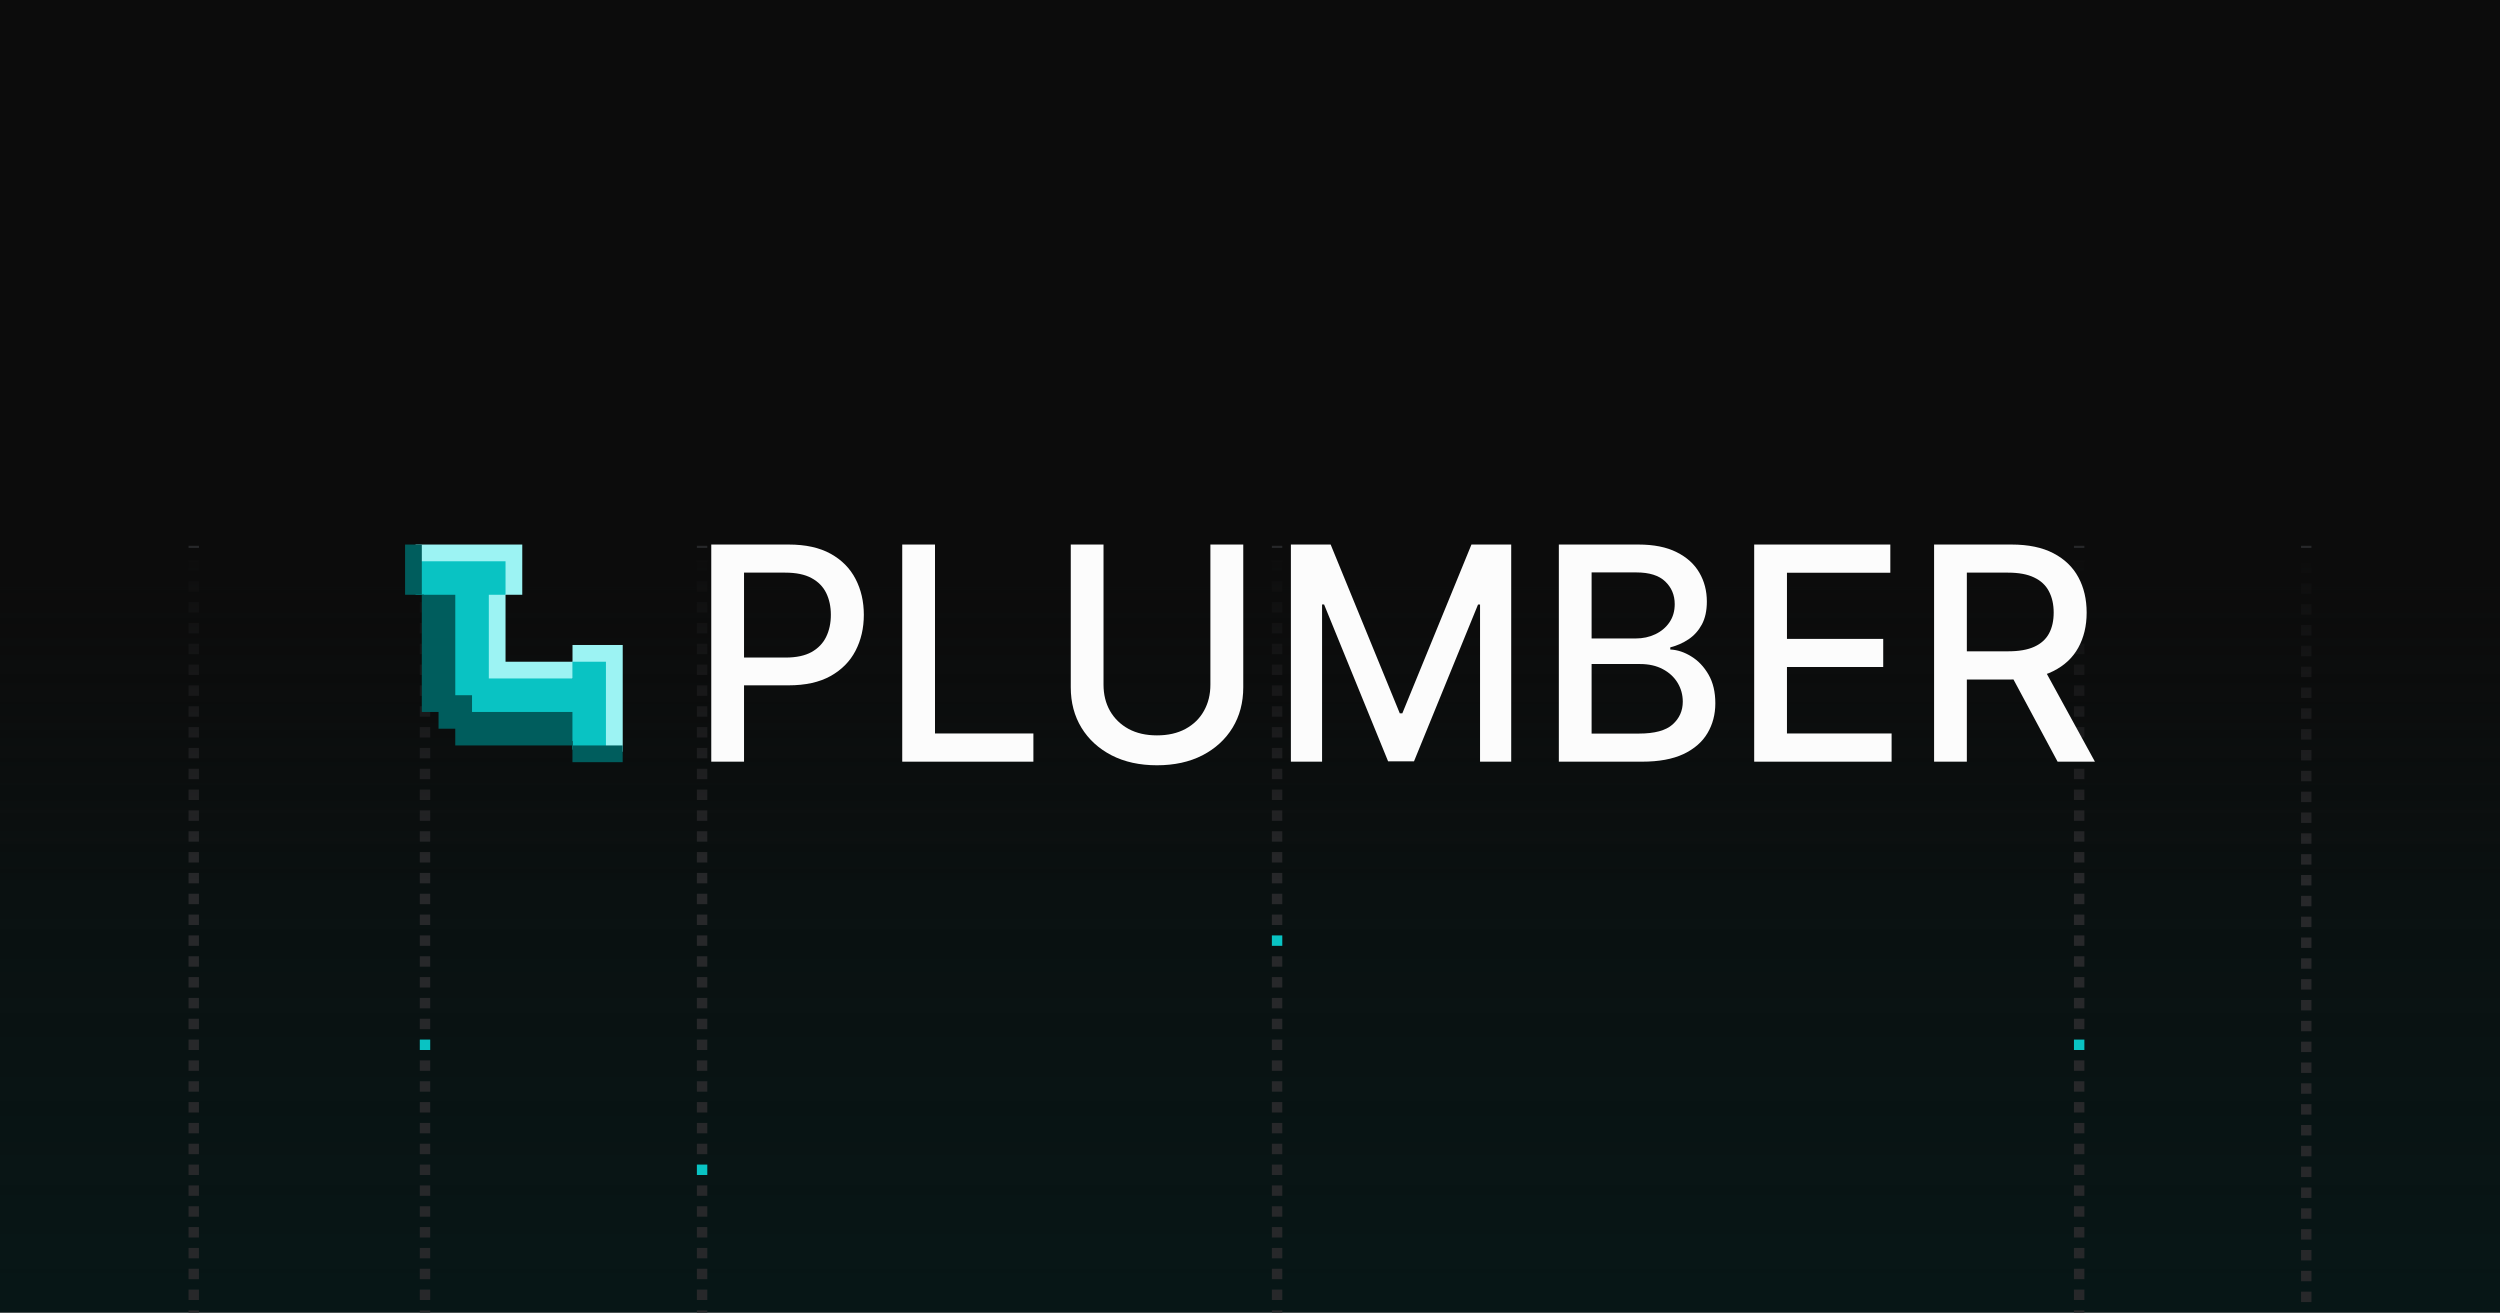
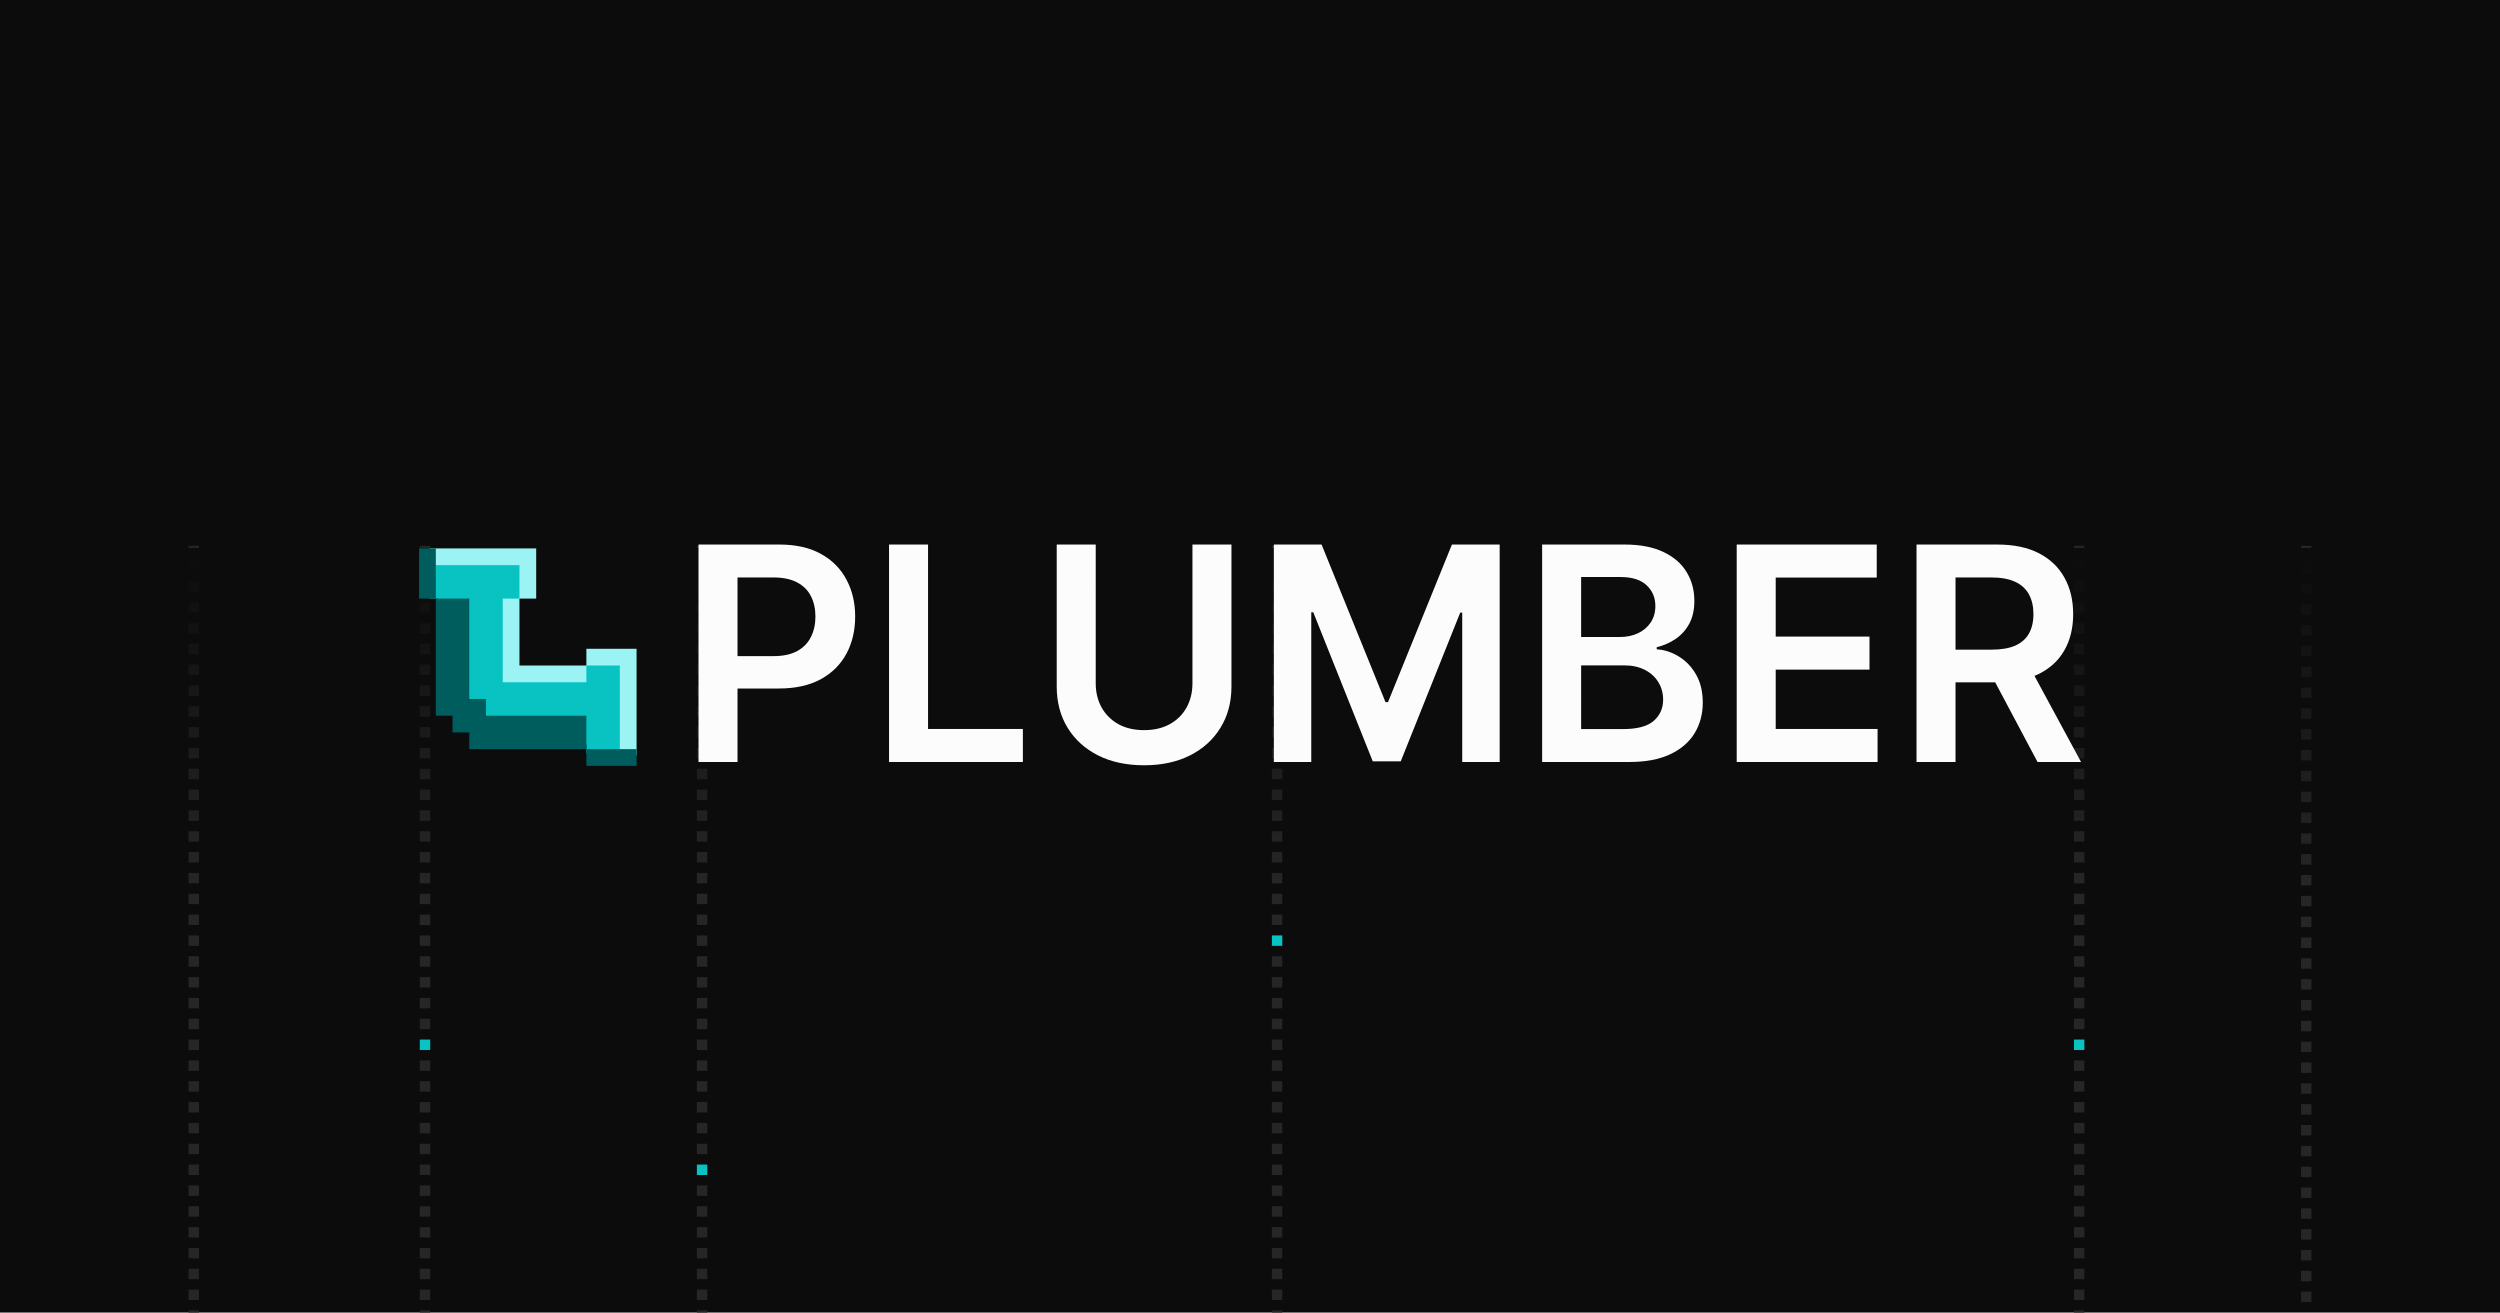
<svg xmlns="http://www.w3.org/2000/svg" width="1200" height="630" viewBox="0 0 1200 630" fill="none">
  <g clip-path="url(#clip0_2059_42450)">
    <rect width="1200" height="630" fill="#0C0C0C" />
-     <rect y="262" width="1206" height="368" fill="url(#paint0_linear_2059_42450)" fill-opacity="0.75" />
    <g clip-path="url(#clip1_2059_42450)">
-       <rect x="334.5" y="259" width="5" height="5" fill="#27282A" />
-       <rect x="334.5" y="269" width="5" height="5" fill="#27282A" />
-       <rect x="334.5" y="279" width="5" height="5" fill="#27282A" />
-       <rect x="334.5" y="289" width="5" height="5" fill="#27282A" />
-       <rect x="334.5" y="299" width="5" height="5" fill="#27282A" />
-       <rect x="334.5" y="309" width="5" height="5" fill="#27282A" />
-       <rect x="334.5" y="319" width="5" height="5" fill="#27282A" />
-       <rect x="334.5" y="329" width="5" height="5" fill="#27282A" />
-       <rect x="334.5" y="339" width="5" height="5" fill="#27282A" />
-       <rect x="334.5" y="349" width="5" height="5" fill="#27282A" />
-       <rect x="334.5" y="359" width="5" height="5" fill="#27282A" />
-       <rect x="334.5" y="369" width="5" height="5" fill="#27282A" />
-       <rect x="334.5" y="379" width="5" height="5" fill="#27282A" />
-       <rect x="334.5" y="389" width="5" height="5" fill="#27282A" />
-       <rect x="334.5" y="399" width="5" height="5" fill="#27282A" />
-       <rect x="334.5" y="409" width="5" height="5" fill="#27282A" />
-       <rect x="334.5" y="419" width="5" height="5" fill="#27282A" />
-       <rect x="334.5" y="429" width="5" height="5" fill="#27282A" />
-       <rect x="334.5" y="439" width="5" height="5" fill="#27282A" />
-       <rect x="334.5" y="449" width="5" height="5" fill="#27282A" />
-       <rect x="334.5" y="459" width="5" height="5" fill="#27282A" />
-       <rect x="334.5" y="469" width="5" height="5" fill="#27282A" />
-       <rect x="334.5" y="479" width="5" height="5" fill="#27282A" />
-       <rect x="334.5" y="489" width="5" height="5" fill="#27282A" />
-       <rect x="334.5" y="499" width="5" height="5" fill="#27282A" />
-       <rect x="334.5" y="509" width="5" height="5" fill="#27282A" />
-       <rect x="334.5" y="519" width="5" height="5" fill="#27282A" />
-       <rect x="334.5" y="529" width="5" height="5" fill="#27282A" />
-       <rect x="334.5" y="539" width="5" height="5" fill="#27282A" />
-       <rect x="334.5" y="549" width="5" height="5" fill="#27282A" />
+       <rect x="334.5" y="259" width="5" height="5" fill="#262626" />
+       <rect x="334.5" y="269" width="5" height="5" fill="#262626" />
+       <rect x="334.5" y="279" width="5" height="5" fill="#262626" />
+       <rect x="334.5" y="289" width="5" height="5" fill="#262626" />
+       <rect x="334.5" y="299" width="5" height="5" fill="#262626" />
+       <rect x="334.5" y="309" width="5" height="5" fill="#262626" />
+       <rect x="334.5" y="319" width="5" height="5" fill="#262626" />
+       <rect x="334.5" y="329" width="5" height="5" fill="#262626" />
+       <rect x="334.5" y="339" width="5" height="5" fill="#262626" />
+       <rect x="334.5" y="349" width="5" height="5" fill="#262626" />
+       <rect x="334.5" y="359" width="5" height="5" fill="#262626" />
+       <rect x="334.5" y="369" width="5" height="5" fill="#262626" />
+       <rect x="334.5" y="379" width="5" height="5" fill="#262626" />
+       <rect x="334.5" y="389" width="5" height="5" fill="#262626" />
+       <rect x="334.5" y="399" width="5" height="5" fill="#262626" />
+       <rect x="334.5" y="409" width="5" height="5" fill="#262626" />
+       <rect x="334.5" y="419" width="5" height="5" fill="#262626" />
+       <rect x="334.5" y="429" width="5" height="5" fill="#262626" />
+       <rect x="334.5" y="439" width="5" height="5" fill="#262626" />
+       <rect x="334.5" y="449" width="5" height="5" fill="#262626" />
+       <rect x="334.5" y="459" width="5" height="5" fill="#262626" />
+       <rect x="334.5" y="469" width="5" height="5" fill="#262626" />
+       <rect x="334.5" y="479" width="5" height="5" fill="#262626" />
+       <rect x="334.5" y="489" width="5" height="5" fill="#262626" />
+       <rect x="334.5" y="499" width="5" height="5" fill="#262626" />
+       <rect x="334.5" y="509" width="5" height="5" fill="#262626" />
+       <rect x="334.5" y="519" width="5" height="5" fill="#262626" />
+       <rect x="334.5" y="529" width="5" height="5" fill="#262626" />
+       <rect x="334.5" y="539" width="5" height="5" fill="#262626" />
+       <rect x="334.5" y="549" width="5" height="5" fill="#262626" />
      <rect x="334.5" y="559" width="5" height="5" fill="#09C3C3" />
-       <rect x="334.5" y="569" width="5" height="5" fill="#27282A" />
-       <rect x="334.5" y="579" width="5" height="5" fill="#27282A" />
-       <rect x="334.5" y="589" width="5" height="5" fill="#27282A" />
-       <rect x="334.5" y="599" width="5" height="5" fill="#27282A" />
-       <rect x="334.5" y="609" width="5" height="5" fill="#27282A" />
-       <rect x="334.5" y="619" width="5" height="5" fill="#27282A" />
-       <rect x="334.5" y="629" width="5" height="5" fill="#27282A" />
-       <rect x="610.5" y="259" width="5" height="5" fill="#27282A" />
-       <rect x="610.5" y="269" width="5" height="5" fill="#27282A" />
-       <rect x="610.5" y="279" width="5" height="5" fill="#27282A" />
-       <rect x="610.5" y="289" width="5" height="5" fill="#27282A" />
-       <rect x="610.5" y="299" width="5" height="5" fill="#27282A" />
-       <rect x="610.5" y="309" width="5" height="5" fill="#27282A" />
-       <rect x="610.5" y="319" width="5" height="5" fill="#27282A" />
-       <rect x="610.5" y="329" width="5" height="5" fill="#27282A" />
-       <rect x="610.5" y="339" width="5" height="5" fill="#27282A" />
-       <rect x="610.5" y="349" width="5" height="5" fill="#27282A" />
-       <rect x="610.5" y="359" width="5" height="5" fill="#27282A" />
-       <rect x="610.5" y="369" width="5" height="5" fill="#27282A" />
-       <rect x="610.5" y="379" width="5" height="5" fill="#27282A" />
-       <rect x="610.5" y="389" width="5" height="5" fill="#27282A" />
-       <rect x="610.5" y="399" width="5" height="5" fill="#27282A" />
-       <rect x="610.5" y="409" width="5" height="5" fill="#27282A" />
-       <rect x="610.5" y="419" width="5" height="5" fill="#27282A" />
-       <rect x="610.5" y="429" width="5" height="5" fill="#27282A" />
-       <rect x="610.5" y="439" width="5" height="5" fill="#27282A" />
+       <rect x="334.5" y="569" width="5" height="5" fill="#262626" />
+       <rect x="334.5" y="579" width="5" height="5" fill="#262626" />
+       <rect x="334.5" y="589" width="5" height="5" fill="#262626" />
+       <rect x="334.5" y="599" width="5" height="5" fill="#262626" />
+       <rect x="334.5" y="609" width="5" height="5" fill="#262626" />
+       <rect x="334.5" y="619" width="5" height="5" fill="#262626" />
+       <rect x="334.5" y="629" width="5" height="5" fill="#262626" />
+       <rect x="610.5" y="259" width="5" height="5" fill="#262626" />
+       <rect x="610.5" y="269" width="5" height="5" fill="#262626" />
+       <rect x="610.5" y="279" width="5" height="5" fill="#262626" />
+       <rect x="610.5" y="289" width="5" height="5" fill="#262626" />
+       <rect x="610.5" y="299" width="5" height="5" fill="#262626" />
+       <rect x="610.5" y="309" width="5" height="5" fill="#262626" />
+       <rect x="610.5" y="319" width="5" height="5" fill="#262626" />
+       <rect x="610.5" y="329" width="5" height="5" fill="#262626" />
+       <rect x="610.5" y="339" width="5" height="5" fill="#262626" />
+       <rect x="610.5" y="349" width="5" height="5" fill="#262626" />
+       <rect x="610.5" y="359" width="5" height="5" fill="#262626" />
+       <rect x="610.5" y="369" width="5" height="5" fill="#262626" />
+       <rect x="610.5" y="379" width="5" height="5" fill="#262626" />
+       <rect x="610.5" y="389" width="5" height="5" fill="#262626" />
+       <rect x="610.5" y="399" width="5" height="5" fill="#262626" />
+       <rect x="610.5" y="409" width="5" height="5" fill="#262626" />
+       <rect x="610.5" y="419" width="5" height="5" fill="#262626" />
+       <rect x="610.5" y="429" width="5" height="5" fill="#262626" />
+       <rect x="610.5" y="439" width="5" height="5" fill="#262626" />
      <rect x="610.5" y="449" width="5" height="5" fill="#09C3C3" />
-       <rect x="610.5" y="459" width="5" height="5" fill="#27282A" />
-       <rect x="610.5" y="469" width="5" height="5" fill="#27282A" />
-       <rect x="610.5" y="479" width="5" height="5" fill="#27282A" />
-       <rect x="610.5" y="489" width="5" height="5" fill="#27282A" />
-       <rect x="610.5" y="499" width="5" height="5" fill="#27282A" />
-       <rect x="610.5" y="509" width="5" height="5" fill="#27282A" />
-       <rect x="610.5" y="519" width="5" height="5" fill="#27282A" />
-       <rect x="610.5" y="529" width="5" height="5" fill="#27282A" />
-       <rect x="610.5" y="539" width="5" height="5" fill="#27282A" />
-       <rect x="610.5" y="549" width="5" height="5" fill="#27282A" />
-       <rect x="610.5" y="559" width="5" height="5" fill="#27282A" />
-       <rect x="610.5" y="569" width="5" height="5" fill="#27282A" />
-       <rect x="610.5" y="579" width="5" height="5" fill="#27282A" />
-       <rect x="610.5" y="589" width="5" height="5" fill="#27282A" />
-       <rect x="610.5" y="599" width="5" height="5" fill="#27282A" />
-       <rect x="610.5" y="609" width="5" height="5" fill="#27282A" />
-       <rect x="610.5" y="619" width="5" height="5" fill="#27282A" />
-       <rect x="610.5" y="629" width="5" height="5" fill="#27282A" />
-       <rect x="995.5" y="259" width="5" height="5" fill="#27282A" />
-       <rect x="995.5" y="269" width="5" height="5" fill="#27282A" />
-       <rect x="995.5" y="279" width="5" height="5" fill="#27282A" />
-       <rect x="995.5" y="289" width="5" height="5" fill="#27282A" />
-       <rect x="995.5" y="299" width="5" height="5" fill="#27282A" />
-       <rect x="995.5" y="309" width="5" height="5" fill="#27282A" />
-       <rect x="995.5" y="319" width="5" height="5" fill="#27282A" />
-       <rect x="995.5" y="329" width="5" height="5" fill="#27282A" />
-       <rect x="995.5" y="339" width="5" height="5" fill="#27282A" />
-       <rect x="995.5" y="349" width="5" height="5" fill="#27282A" />
-       <rect x="995.5" y="359" width="5" height="5" fill="#27282A" />
-       <rect x="995.5" y="369" width="5" height="5" fill="#27282A" />
-       <rect x="995.5" y="379" width="5" height="5" fill="#27282A" />
-       <rect x="995.5" y="389" width="5" height="5" fill="#27282A" />
-       <rect x="995.5" y="399" width="5" height="5" fill="#27282A" />
-       <rect x="995.5" y="409" width="5" height="5" fill="#27282A" />
-       <rect x="995.5" y="419" width="5" height="5" fill="#27282A" />
-       <rect x="995.5" y="429" width="5" height="5" fill="#27282A" />
-       <rect x="995.5" y="439" width="5" height="5" fill="#27282A" />
-       <rect x="995.5" y="449" width="5" height="5" fill="#27282A" />
-       <rect x="995.5" y="459" width="5" height="5" fill="#27282A" />
-       <rect x="995.5" y="469" width="5" height="5" fill="#27282A" />
-       <rect x="995.5" y="479" width="5" height="5" fill="#27282A" />
-       <rect x="995.5" y="489" width="5" height="5" fill="#27282A" />
+       <rect x="610.5" y="459" width="5" height="5" fill="#262626" />
+       <rect x="610.5" y="469" width="5" height="5" fill="#262626" />
+       <rect x="610.5" y="479" width="5" height="5" fill="#262626" />
+       <rect x="610.5" y="489" width="5" height="5" fill="#262626" />
+       <rect x="610.5" y="499" width="5" height="5" fill="#262626" />
+       <rect x="610.5" y="509" width="5" height="5" fill="#262626" />
+       <rect x="610.5" y="519" width="5" height="5" fill="#262626" />
+       <rect x="610.5" y="529" width="5" height="5" fill="#262626" />
+       <rect x="610.5" y="539" width="5" height="5" fill="#262626" />
+       <rect x="610.5" y="549" width="5" height="5" fill="#262626" />
+       <rect x="610.5" y="559" width="5" height="5" fill="#262626" />
+       <rect x="610.5" y="569" width="5" height="5" fill="#262626" />
+       <rect x="610.5" y="579" width="5" height="5" fill="#262626" />
+       <rect x="610.5" y="589" width="5" height="5" fill="#262626" />
+       <rect x="610.5" y="599" width="5" height="5" fill="#262626" />
+       <rect x="610.5" y="609" width="5" height="5" fill="#262626" />
+       <rect x="610.5" y="619" width="5" height="5" fill="#262626" />
+       <rect x="610.5" y="629" width="5" height="5" fill="#262626" />
+       <rect x="995.5" y="259" width="5" height="5" fill="#262626" />
+       <rect x="995.5" y="269" width="5" height="5" fill="#262626" />
+       <rect x="995.5" y="279" width="5" height="5" fill="#262626" />
+       <rect x="995.5" y="289" width="5" height="5" fill="#262626" />
+       <rect x="995.5" y="299" width="5" height="5" fill="#262626" />
+       <rect x="995.5" y="309" width="5" height="5" fill="#262626" />
+       <rect x="995.5" y="319" width="5" height="5" fill="#262626" />
+       <rect x="995.5" y="329" width="5" height="5" fill="#262626" />
+       <rect x="995.5" y="339" width="5" height="5" fill="#262626" />
+       <rect x="995.5" y="349" width="5" height="5" fill="#262626" />
+       <rect x="995.5" y="359" width="5" height="5" fill="#262626" />
+       <rect x="995.5" y="369" width="5" height="5" fill="#262626" />
+       <rect x="995.5" y="379" width="5" height="5" fill="#262626" />
+       <rect x="995.5" y="389" width="5" height="5" fill="#262626" />
+       <rect x="995.5" y="399" width="5" height="5" fill="#262626" />
+       <rect x="995.5" y="409" width="5" height="5" fill="#262626" />
+       <rect x="995.5" y="419" width="5" height="5" fill="#262626" />
+       <rect x="995.5" y="429" width="5" height="5" fill="#262626" />
+       <rect x="995.5" y="439" width="5" height="5" fill="#262626" />
+       <rect x="995.5" y="449" width="5" height="5" fill="#262626" />
+       <rect x="995.5" y="459" width="5" height="5" fill="#262626" />
+       <rect x="995.5" y="469" width="5" height="5" fill="#262626" />
+       <rect x="995.5" y="479" width="5" height="5" fill="#262626" />
+       <rect x="995.5" y="489" width="5" height="5" fill="#262626" />
      <rect x="995.5" y="499" width="5" height="5" fill="#09C3C3" />
-       <rect x="995.5" y="509" width="5" height="5" fill="#27282A" />
-       <rect x="995.5" y="519" width="5" height="5" fill="#27282A" />
-       <rect x="995.5" y="529" width="5" height="5" fill="#27282A" />
-       <rect x="995.5" y="539" width="5" height="5" fill="#27282A" />
-       <rect x="995.5" y="549" width="5" height="5" fill="#27282A" />
-       <rect x="995.5" y="559" width="5" height="5" fill="#27282A" />
-       <rect x="995.5" y="569" width="5" height="5" fill="#27282A" />
-       <rect x="995.5" y="579" width="5" height="5" fill="#27282A" />
-       <rect x="995.5" y="589" width="5" height="5" fill="#27282A" />
-       <rect x="995.5" y="599" width="5" height="5" fill="#27282A" />
-       <rect x="995.5" y="609" width="5" height="5" fill="#27282A" />
-       <rect x="995.5" y="619" width="5" height="5" fill="#27282A" />
-       <rect x="995.5" y="629" width="5" height="5" fill="#27282A" />
-       <rect x="1104.5" y="260" width="5" height="5" fill="#27282A" />
-       <rect x="1104.5" y="270" width="5" height="5" fill="#27282A" />
-       <rect x="1104.5" y="280" width="5" height="5" fill="#27282A" />
-       <rect x="1104.5" y="290" width="5" height="5" fill="#27282A" />
-       <rect x="1104.5" y="300" width="5" height="5" fill="#27282A" />
-       <rect x="1104.5" y="310" width="5" height="5" fill="#27282A" />
-       <rect x="1104.5" y="320" width="5" height="5" fill="#27282A" />
-       <rect x="1104.5" y="330" width="5" height="5" fill="#27282A" />
-       <rect x="1104.5" y="340" width="5" height="5" fill="#27282A" />
-       <rect x="1104.5" y="350" width="5" height="5" fill="#27282A" />
-       <rect x="1104.5" y="360" width="5" height="5" fill="#27282A" />
-       <rect x="1104.5" y="370" width="5" height="5" fill="#27282A" />
-       <rect x="1104.5" y="380" width="5" height="5" fill="#27282A" />
-       <rect x="1104.5" y="390" width="5" height="5" fill="#27282A" />
-       <rect x="1104.5" y="400" width="5" height="5" fill="#27282A" />
-       <rect x="1104.5" y="410" width="5" height="5" fill="#27282A" />
-       <rect x="1104.5" y="420" width="5" height="5" fill="#27282A" />
-       <rect x="1104.5" y="430" width="5" height="5" fill="#27282A" />
-       <rect x="1104.5" y="440" width="5" height="5" fill="#27282A" />
-       <rect x="1104.5" y="450" width="5" height="5" fill="#27282A" />
-       <rect x="1104.5" y="460" width="5" height="5" fill="#27282A" />
-       <rect x="1104.5" y="470" width="5" height="5" fill="#27282A" />
-       <rect x="1104.5" y="480" width="5" height="5" fill="#27282A" />
-       <rect x="1104.5" y="490" width="5" height="5" fill="#27282A" />
-       <rect x="1104.5" y="500" width="5" height="5" fill="#27282A" />
-       <rect x="1104.5" y="510" width="5" height="5" fill="#27282A" />
-       <rect x="1104.5" y="520" width="5" height="5" fill="#27282A" />
-       <rect x="1104.5" y="530" width="5" height="5" fill="#27282A" />
-       <rect x="1104.5" y="540" width="5" height="5" fill="#27282A" />
-       <rect x="1104.5" y="550" width="5" height="5" fill="#27282A" />
-       <rect x="1104.5" y="560" width="5" height="5" fill="#27282A" />
-       <rect x="1104.5" y="570" width="5" height="5" fill="#27282A" />
-       <rect x="1104.5" y="580" width="5" height="5" fill="#27282A" />
-       <rect x="1104.5" y="590" width="5" height="5" fill="#27282A" />
-       <rect x="1104.5" y="600" width="5" height="5" fill="#27282A" />
-       <rect x="1104.5" y="610" width="5" height="5" fill="#27282A" />
-       <rect x="1104.5" y="620" width="5" height="5" fill="#27282A" />
-       <rect x="90.5" y="259" width="5" height="5" fill="#27282A" />
-       <rect x="90.5" y="269" width="5" height="5" fill="#27282A" />
-       <rect x="90.5" y="279" width="5" height="5" fill="#27282A" />
-       <rect x="90.5" y="289" width="5" height="5" fill="#27282A" />
-       <rect x="90.5" y="299" width="5" height="5" fill="#27282A" />
-       <rect x="90.5" y="309" width="5" height="5" fill="#27282A" />
-       <rect x="90.5" y="319" width="5" height="5" fill="#27282A" />
-       <rect x="90.5" y="329" width="5" height="5" fill="#27282A" />
-       <rect x="90.5" y="339" width="5" height="5" fill="#27282A" />
-       <rect x="90.5" y="349" width="5" height="5" fill="#27282A" />
-       <rect x="90.5" y="359" width="5" height="5" fill="#27282A" />
-       <rect x="90.5" y="369" width="5" height="5" fill="#27282A" />
-       <rect x="90.5" y="379" width="5" height="5" fill="#27282A" />
-       <rect x="90.5" y="389" width="5" height="5" fill="#27282A" />
-       <rect x="90.5" y="399" width="5" height="5" fill="#27282A" />
-       <rect x="90.5" y="409" width="5" height="5" fill="#27282A" />
-       <rect x="90.5" y="419" width="5" height="5" fill="#27282A" />
-       <rect x="90.5" y="429" width="5" height="5" fill="#27282A" />
-       <rect x="90.5" y="439" width="5" height="5" fill="#27282A" />
-       <rect x="90.5" y="449" width="5" height="5" fill="#27282A" />
-       <rect x="90.5" y="459" width="5" height="5" fill="#27282A" />
-       <rect x="90.5" y="469" width="5" height="5" fill="#27282A" />
-       <rect x="90.5" y="479" width="5" height="5" fill="#27282A" />
-       <rect x="90.5" y="489" width="5" height="5" fill="#27282A" />
-       <rect x="90.5" y="499" width="5" height="5" fill="#27282A" />
-       <rect x="90.5" y="509" width="5" height="5" fill="#27282A" />
-       <rect x="90.5" y="519" width="5" height="5" fill="#27282A" />
-       <rect x="90.5" y="529" width="5" height="5" fill="#27282A" />
-       <rect x="90.5" y="539" width="5" height="5" fill="#27282A" />
-       <rect x="90.5" y="549" width="5" height="5" fill="#27282A" />
-       <rect x="90.5" y="559" width="5" height="5" fill="#27282A" />
-       <rect x="90.5" y="569" width="5" height="5" fill="#27282A" />
-       <rect x="90.5" y="579" width="5" height="5" fill="#27282A" />
-       <rect x="90.5" y="589" width="5" height="5" fill="#27282A" />
-       <rect x="90.5" y="599" width="5" height="5" fill="#27282A" />
-       <rect x="90.5" y="609" width="5" height="5" fill="#27282A" />
-       <rect x="90.5" y="619" width="5" height="5" fill="#27282A" />
-       <rect x="90.5" y="629" width="5" height="5" fill="#27282A" />
-       <rect x="201.5" y="259" width="5" height="5" fill="#27282A" />
-       <rect x="201.5" y="269" width="5" height="5" fill="#27282A" />
-       <rect x="201.5" y="279" width="5" height="5" fill="#27282A" />
-       <rect x="201.5" y="289" width="5" height="5" fill="#27282A" />
-       <rect x="201.5" y="299" width="5" height="5" fill="#27282A" />
-       <rect x="201.5" y="309" width="5" height="5" fill="#27282A" />
-       <rect x="201.5" y="319" width="5" height="5" fill="#27282A" />
-       <rect x="201.5" y="329" width="5" height="5" fill="#27282A" />
-       <rect x="201.5" y="339" width="5" height="5" fill="#27282A" />
-       <rect x="201.5" y="349" width="5" height="5" fill="#27282A" />
-       <rect x="201.5" y="359" width="5" height="5" fill="#27282A" />
-       <rect x="201.5" y="369" width="5" height="5" fill="#27282A" />
-       <rect x="201.5" y="379" width="5" height="5" fill="#27282A" />
-       <rect x="201.5" y="389" width="5" height="5" fill="#27282A" />
-       <rect x="201.5" y="399" width="5" height="5" fill="#27282A" />
-       <rect x="201.5" y="409" width="5" height="5" fill="#27282A" />
-       <rect x="201.5" y="419" width="5" height="5" fill="#27282A" />
-       <rect x="201.5" y="429" width="5" height="5" fill="#27282A" />
-       <rect x="201.5" y="439" width="5" height="5" fill="#27282A" />
-       <rect x="201.5" y="449" width="5" height="5" fill="#27282A" />
-       <rect x="201.5" y="459" width="5" height="5" fill="#27282A" />
-       <rect x="201.5" y="469" width="5" height="5" fill="#27282A" />
-       <rect x="201.5" y="479" width="5" height="5" fill="#27282A" />
-       <rect x="201.5" y="489" width="5" height="5" fill="#27282A" />
+       <rect x="995.5" y="509" width="5" height="5" fill="#262626" />
+       <rect x="995.5" y="519" width="5" height="5" fill="#262626" />
+       <rect x="995.5" y="529" width="5" height="5" fill="#262626" />
+       <rect x="995.5" y="539" width="5" height="5" fill="#262626" />
+       <rect x="995.5" y="549" width="5" height="5" fill="#262626" />
+       <rect x="995.5" y="559" width="5" height="5" fill="#262626" />
+       <rect x="995.5" y="569" width="5" height="5" fill="#262626" />
+       <rect x="995.5" y="579" width="5" height="5" fill="#262626" />
+       <rect x="995.5" y="589" width="5" height="5" fill="#262626" />
+       <rect x="995.5" y="599" width="5" height="5" fill="#262626" />
+       <rect x="995.5" y="609" width="5" height="5" fill="#262626" />
+       <rect x="995.5" y="619" width="5" height="5" fill="#262626" />
+       <rect x="995.5" y="629" width="5" height="5" fill="#262626" />
+       <rect x="1104.5" y="260" width="5" height="5" fill="#262626" />
+       <rect x="1104.5" y="270" width="5" height="5" fill="#262626" />
+       <rect x="1104.5" y="280" width="5" height="5" fill="#262626" />
+       <rect x="1104.5" y="290" width="5" height="5" fill="#262626" />
+       <rect x="1104.5" y="300" width="5" height="5" fill="#262626" />
+       <rect x="1104.5" y="310" width="5" height="5" fill="#262626" />
+       <rect x="1104.5" y="320" width="5" height="5" fill="#262626" />
+       <rect x="1104.5" y="330" width="5" height="5" fill="#262626" />
+       <rect x="1104.5" y="340" width="5" height="5" fill="#262626" />
+       <rect x="1104.5" y="350" width="5" height="5" fill="#262626" />
+       <rect x="1104.5" y="360" width="5" height="5" fill="#262626" />
+       <rect x="1104.5" y="370" width="5" height="5" fill="#262626" />
+       <rect x="1104.5" y="380" width="5" height="5" fill="#262626" />
+       <rect x="1104.5" y="390" width="5" height="5" fill="#262626" />
+       <rect x="1104.5" y="400" width="5" height="5" fill="#262626" />
+       <rect x="1104.5" y="410" width="5" height="5" fill="#262626" />
+       <rect x="1104.5" y="420" width="5" height="5" fill="#262626" />
+       <rect x="1104.5" y="430" width="5" height="5" fill="#262626" />
+       <rect x="1104.5" y="440" width="5" height="5" fill="#262626" />
+       <rect x="1104.5" y="450" width="5" height="5" fill="#262626" />
+       <rect x="1104.5" y="460" width="5" height="5" fill="#262626" />
+       <rect x="1104.5" y="470" width="5" height="5" fill="#262626" />
+       <rect x="1104.5" y="480" width="5" height="5" fill="#262626" />
+       <rect x="1104.5" y="490" width="5" height="5" fill="#262626" />
+       <rect x="1104.5" y="500" width="5" height="5" fill="#262626" />
+       <rect x="1104.5" y="510" width="5" height="5" fill="#262626" />
+       <rect x="1104.5" y="520" width="5" height="5" fill="#262626" />
+       <rect x="1104.5" y="530" width="5" height="5" fill="#262626" />
+       <rect x="1104.5" y="540" width="5" height="5" fill="#262626" />
+       <rect x="1104.5" y="550" width="5" height="5" fill="#262626" />
+       <rect x="1104.5" y="560" width="5" height="5" fill="#262626" />
+       <rect x="1104.5" y="570" width="5" height="5" fill="#262626" />
+       <rect x="1104.5" y="580" width="5" height="5" fill="#262626" />
+       <rect x="1104.5" y="590" width="5" height="5" fill="#262626" />
+       <rect x="1104.5" y="600" width="5" height="5" fill="#262626" />
+       <rect x="1104.5" y="610" width="5" height="5" fill="#262626" />
+       <rect x="1104.5" y="620" width="5" height="5" fill="#262626" />
+       <rect x="90.5" y="259" width="5" height="5" fill="#262626" />
+       <rect x="90.5" y="269" width="5" height="5" fill="#262626" />
+       <rect x="90.5" y="279" width="5" height="5" fill="#262626" />
+       <rect x="90.5" y="289" width="5" height="5" fill="#262626" />
+       <rect x="90.5" y="299" width="5" height="5" fill="#262626" />
+       <rect x="90.5" y="309" width="5" height="5" fill="#262626" />
+       <rect x="90.5" y="319" width="5" height="5" fill="#262626" />
+       <rect x="90.5" y="329" width="5" height="5" fill="#262626" />
+       <rect x="90.5" y="339" width="5" height="5" fill="#262626" />
+       <rect x="90.5" y="349" width="5" height="5" fill="#262626" />
+       <rect x="90.5" y="359" width="5" height="5" fill="#262626" />
+       <rect x="90.5" y="369" width="5" height="5" fill="#262626" />
+       <rect x="90.5" y="379" width="5" height="5" fill="#262626" />
+       <rect x="90.5" y="389" width="5" height="5" fill="#262626" />
+       <rect x="90.5" y="399" width="5" height="5" fill="#262626" />
+       <rect x="90.5" y="409" width="5" height="5" fill="#262626" />
+       <rect x="90.5" y="419" width="5" height="5" fill="#262626" />
+       <rect x="90.5" y="429" width="5" height="5" fill="#262626" />
+       <rect x="90.5" y="439" width="5" height="5" fill="#262626" />
+       <rect x="90.5" y="449" width="5" height="5" fill="#262626" />
+       <rect x="90.5" y="459" width="5" height="5" fill="#262626" />
+       <rect x="90.5" y="469" width="5" height="5" fill="#262626" />
+       <rect x="90.5" y="479" width="5" height="5" fill="#262626" />
+       <rect x="90.5" y="489" width="5" height="5" fill="#262626" />
+       <rect x="90.5" y="499" width="5" height="5" fill="#262626" />
+       <rect x="90.5" y="509" width="5" height="5" fill="#262626" />
+       <rect x="90.5" y="519" width="5" height="5" fill="#262626" />
+       <rect x="90.5" y="529" width="5" height="5" fill="#262626" />
+       <rect x="90.5" y="539" width="5" height="5" fill="#262626" />
+       <rect x="90.5" y="549" width="5" height="5" fill="#262626" />
+       <rect x="90.5" y="559" width="5" height="5" fill="#262626" />
+       <rect x="90.5" y="569" width="5" height="5" fill="#262626" />
+       <rect x="90.5" y="579" width="5" height="5" fill="#262626" />
+       <rect x="90.5" y="589" width="5" height="5" fill="#262626" />
+       <rect x="90.5" y="599" width="5" height="5" fill="#262626" />
+       <rect x="90.5" y="609" width="5" height="5" fill="#262626" />
+       <rect x="90.5" y="619" width="5" height="5" fill="#262626" />
+       <rect x="90.5" y="629" width="5" height="5" fill="#262626" />
+       <rect x="201.5" y="259" width="5" height="5" fill="#262626" />
+       <rect x="201.5" y="269" width="5" height="5" fill="#262626" />
+       <rect x="201.5" y="279" width="5" height="5" fill="#262626" />
+       <rect x="201.5" y="289" width="5" height="5" fill="#262626" />
+       <rect x="201.5" y="299" width="5" height="5" fill="#262626" />
+       <rect x="201.5" y="309" width="5" height="5" fill="#262626" />
+       <rect x="201.5" y="319" width="5" height="5" fill="#262626" />
+       <rect x="201.5" y="329" width="5" height="5" fill="#262626" />
+       <rect x="201.5" y="339" width="5" height="5" fill="#262626" />
+       <rect x="201.5" y="349" width="5" height="5" fill="#262626" />
+       <rect x="201.5" y="359" width="5" height="5" fill="#262626" />
+       <rect x="201.5" y="369" width="5" height="5" fill="#262626" />
+       <rect x="201.5" y="379" width="5" height="5" fill="#262626" />
+       <rect x="201.5" y="389" width="5" height="5" fill="#262626" />
+       <rect x="201.5" y="399" width="5" height="5" fill="#262626" />
+       <rect x="201.5" y="409" width="5" height="5" fill="#262626" />
+       <rect x="201.5" y="419" width="5" height="5" fill="#262626" />
+       <rect x="201.5" y="429" width="5" height="5" fill="#262626" />
+       <rect x="201.5" y="439" width="5" height="5" fill="#262626" />
+       <rect x="201.5" y="449" width="5" height="5" fill="#262626" />
+       <rect x="201.5" y="459" width="5" height="5" fill="#262626" />
+       <rect x="201.5" y="469" width="5" height="5" fill="#262626" />
+       <rect x="201.5" y="479" width="5" height="5" fill="#262626" />
+       <rect x="201.5" y="489" width="5" height="5" fill="#262626" />
      <rect x="201.5" y="499" width="5" height="5" fill="#09C3C3" />
-       <rect x="201.5" y="509" width="5" height="5" fill="#27282A" />
-       <rect x="201.5" y="519" width="5" height="5" fill="#27282A" />
-       <rect x="201.5" y="529" width="5" height="5" fill="#27282A" />
-       <rect x="201.5" y="539" width="5" height="5" fill="#27282A" />
-       <rect x="201.5" y="549" width="5" height="5" fill="#27282A" />
-       <rect x="201.5" y="559" width="5" height="5" fill="#27282A" />
-       <rect x="201.5" y="569" width="5" height="5" fill="#27282A" />
-       <rect x="201.5" y="579" width="5" height="5" fill="#27282A" />
-       <rect x="201.5" y="589" width="5" height="5" fill="#27282A" />
-       <rect x="201.5" y="599" width="5" height="5" fill="#27282A" />
-       <rect x="201.5" y="609" width="5" height="5" fill="#27282A" />
-       <rect x="201.5" y="619" width="5" height="5" fill="#27282A" />
-       <rect x="201.5" y="629" width="5" height="5" fill="#27282A" />
+       <rect x="201.5" y="509" width="5" height="5" fill="#262626" />
+       <rect x="201.5" y="519" width="5" height="5" fill="#262626" />
+       <rect x="201.5" y="529" width="5" height="5" fill="#262626" />
+       <rect x="201.5" y="539" width="5" height="5" fill="#262626" />
+       <rect x="201.5" y="549" width="5" height="5" fill="#262626" />
+       <rect x="201.5" y="559" width="5" height="5" fill="#262626" />
+       <rect x="201.5" y="569" width="5" height="5" fill="#262626" />
+       <rect x="201.5" y="579" width="5" height="5" fill="#262626" />
+       <rect x="201.5" y="589" width="5" height="5" fill="#262626" />
+       <rect x="201.5" y="599" width="5" height="5" fill="#262626" />
+       <rect x="201.5" y="609" width="5" height="5" fill="#262626" />
+       <rect x="201.5" y="619" width="5" height="5" fill="#262626" />
+       <rect x="201.5" y="629" width="5" height="5" fill="#262626" />
    </g>
-     <rect width="1200" height="161" transform="matrix(1 0 0 -1 0 424)" fill="url(#paint1_linear_2059_42450)" />
-     <g transform="translate(194.438 261.378) scale(1.11532)">
-       <path d="M93.667 43.23L93.667 89.162H84.662V57.64H72.057L72.057 43.23H93.667ZM50.435 9.007H50.432V21.615H43.232L43.232 50.437L72.033 50.437V59.442L26.11 59.442L26.11 50.437L34.227 50.437L34.227 9.905H36.024V9.007L4.512 9.007L4.512 0L50.435 0V9.007Z" fill="#9CF3F3" />
-       <path d="M43.231 21.616H36.039L36.039 57.642L72.035 57.642L72.035 50.436H86.442L86.442 88.263H72.035V84.567L27.691 84.567L27.691 66.647H8.125L8.125 21.616H4.512L4.512 7.206L43.231 7.206V21.616Z" fill="#09C3C3" />
-       <path d="M93.645 93.669H72.034V86.464H93.645V93.669ZM21.606 64.849H28.811V72.052L72.027 72.052V86.462L21.602 86.462V79.26H14.403V72.054H7.199L7.199 21.618H0L0 0.002L7.204 0.002L7.204 21.618L21.606 21.618L21.606 64.849Z" fill="#005D5D" />
-       <path d="M131.773 93.449V0H165.083C172.353 0 178.376 1.323 183.152 3.97C187.928 6.616 191.502 10.236 193.875 14.829C196.248 19.392 197.434 24.533 197.434 30.252C197.434 36.001 196.232 41.173 193.829 45.766C191.456 50.329 187.867 53.949 183.061 56.626C178.285 59.272 172.277 60.596 165.037 60.596H142.131V48.641H163.76C168.353 48.641 172.079 47.85 174.939 46.268C177.798 44.656 179.897 42.466 181.235 39.697C182.574 36.929 183.243 33.781 183.243 30.252C183.243 26.724 182.574 23.59 181.235 20.852C179.897 18.115 177.783 15.97 174.893 14.419C172.034 12.867 168.262 12.092 163.577 12.092H145.873V93.449H131.773Z" fill="#FCFCFC" />
-       <path d="M213.963 93.449V0H228.062V81.311H270.406V93.449H213.963Z" fill="#FCFCFC" />
-       <path d="M346.584 0H360.729V61.462C360.729 68.003 359.193 73.798 356.121 78.847C353.048 83.867 348.729 87.821 343.162 90.711C337.595 93.57 331.07 95 323.587 95C316.134 95 309.625 93.57 304.058 90.711C298.491 87.821 294.172 83.867 291.099 78.847C288.027 73.798 286.491 68.003 286.491 61.462V0H300.59V60.322C300.59 64.55 301.518 68.307 303.373 71.592C305.259 74.877 307.921 77.463 311.359 79.349C314.796 81.205 318.872 82.133 323.587 82.133C328.333 82.133 332.424 81.205 335.861 79.349C339.329 77.463 341.976 74.877 343.801 71.592C345.657 68.307 346.584 64.55 346.584 60.322V0Z" fill="#FCFCFC" />
-       <path d="M381.228 0H398.339L428.089 72.642H429.185L458.935 0H476.046V93.449H462.631V25.826H461.764L434.204 93.312H423.07L395.51 25.78H394.643V93.449H381.228V0Z" fill="#FCFCFC" />
-       <path d="M496.545 93.449V0H530.767C537.398 0 542.889 1.095 547.239 3.285C551.589 5.445 554.844 8.381 557.003 12.092C559.163 15.773 560.243 19.925 560.243 24.549C560.243 28.442 559.528 31.727 558.098 34.404C556.669 37.051 554.752 39.18 552.349 40.792C549.976 42.374 547.36 43.53 544.501 44.26V45.173C547.604 45.325 550.631 46.329 553.581 48.184C556.562 50.01 559.026 52.611 560.973 55.987C562.92 59.364 563.893 63.47 563.893 68.307C563.893 73.083 562.768 77.372 560.517 81.174C558.296 84.946 554.859 87.943 550.205 90.163C545.55 92.353 539.603 93.449 532.364 93.449H496.545ZM510.644 81.357H530.995C537.748 81.357 542.585 80.049 545.505 77.433C548.425 74.817 549.885 71.547 549.885 67.623C549.885 64.672 549.14 61.965 547.649 59.501C546.159 57.036 544.029 55.074 541.261 53.614C538.524 52.154 535.269 51.424 531.497 51.424H510.644V81.357ZM510.644 40.428H529.535C532.698 40.428 535.542 39.819 538.067 38.602C540.622 37.386 542.645 35.682 544.136 33.492C545.657 31.271 546.417 28.655 546.417 25.644C546.417 21.78 545.064 18.541 542.356 15.925C539.649 13.309 535.497 12.001 529.9 12.001H510.644V40.428Z" fill="#FCFCFC" />
-       <path d="M580.617 93.449V0H639.204V12.137H594.716V40.61H636.147V52.702H594.716V81.311H639.752V93.449H580.617Z" fill="#FCFCFC" />
-       <path d="M658.038 93.449V0H691.347C698.587 0 704.595 1.247 709.371 3.742C714.177 6.236 717.766 9.689 720.139 14.099C722.512 18.48 723.698 23.545 723.698 29.294C723.698 35.013 722.497 40.047 720.094 44.397C717.721 48.717 714.131 52.078 709.325 54.481C704.549 56.884 698.541 58.086 691.302 58.086H666.069V45.949H690.024C694.587 45.949 698.298 45.295 701.157 43.987C704.047 42.678 706.161 40.777 707.5 38.283C708.838 35.788 709.508 32.792 709.508 29.294C709.508 25.765 708.823 22.708 707.454 20.122C706.116 17.537 704.002 15.56 701.112 14.191C698.252 12.791 694.496 12.092 689.841 12.092H672.137V93.449H658.038ZM704.169 51.287L727.257 93.449H711.196L688.564 51.287H704.169Z" fill="#FCFCFC" />
-     </g>
+     <rect width="1200" height="161" transform="matrix(1 0 0 -1 0 424)" fill="url(#paint0_linear_2059_42450)" />
+     <path d="M305.549 311.414V362.603H295.512V327.474H281.46V311.414H305.549ZM257.371 273.274H257.37V287.325H249.34V319.444H281.458V329.481H230.27V319.444H239.303V274.278H241.311V273.274H206.182V263.237H257.371V273.274Z" fill="#9CF3F3" />
+     <path d="M249.344 287.325H241.312V327.474H281.463V319.444H297.522V361.599H281.463V357.48H232.016V337.511H210.196V287.325H206.184V271.266H249.344V287.325Z" fill="#09C3C3" />
+     <path d="M305.547 367.621H281.458V359.592H305.547V367.621ZM225.249 335.502H233.281V343.532H281.457V359.591H225.25V351.563H217.222V343.532H209.189V287.325H201.161V263.237H209.191V287.325H225.249V335.502Z" fill="#005D5D" />
+     <path d="M335.29 365.753V261.378H374.045C381.984 261.378 388.645 262.873 394.028 265.863C399.444 268.853 403.532 272.964 406.29 278.196C409.083 283.395 410.479 289.307 410.479 295.932C410.479 302.625 409.083 308.571 406.29 313.77C403.498 318.968 399.377 323.062 393.927 326.052C388.477 329.008 381.766 330.486 373.793 330.486H348.107V314.942H371.27C375.912 314.942 379.714 314.126 382.674 312.495C385.634 310.865 387.821 308.622 389.234 305.768C390.681 302.914 391.404 299.635 391.404 295.932C391.404 292.229 390.681 288.967 389.234 286.147C387.821 283.327 385.618 281.135 382.624 279.572C379.663 277.975 375.845 277.177 371.169 277.177H354.012V365.753H335.29Z" fill="#FCFCFC" />
+     <path d="M426.74 365.753V261.378H445.462V349.903H490.979V365.753H426.74Z" fill="#FCFCFC" />
+     <path d="M572.374 261.378H591.096V329.569C591.096 337.043 589.346 343.618 585.847 349.292C582.382 354.966 577.504 359.4 571.213 362.594C564.922 365.753 557.572 367.333 549.161 367.333C540.717 367.333 533.35 365.753 527.059 362.594C520.768 359.4 515.89 354.966 512.425 349.292C508.96 343.618 507.227 337.043 507.227 329.569V261.378H525.949V327.989C525.949 332.338 526.891 336.211 528.775 339.609C530.692 343.006 533.384 345.673 536.849 347.61C540.314 349.513 544.418 350.464 549.161 350.464C553.905 350.464 558.009 349.513 561.474 347.61C564.973 345.673 567.664 343.006 569.548 339.609C571.432 336.211 572.374 332.338 572.374 327.989V261.378Z" fill="#FCFCFC" />
+     <path d="M611.444 261.378H634.354L665.035 337.009H666.246L696.927 261.378H719.837V365.753H701.873V294.046H700.914L672.352 365.448H658.929L630.368 293.893H629.409V365.753H611.444V261.378Z" fill="#FCFCFC" />
+     <path d="M740.224 365.753V261.378H779.786C787.255 261.378 793.462 262.567 798.407 264.945C803.386 267.29 807.103 270.501 809.559 274.578C812.048 278.655 813.293 283.276 813.293 288.44C813.293 292.687 812.486 296.323 810.871 299.347C809.256 302.337 807.086 304.766 804.361 306.635C801.636 308.503 798.592 309.845 795.228 310.661V311.68C798.895 311.884 802.41 313.022 805.774 315.095C809.172 317.133 811.948 320.021 814.101 323.759C816.254 327.496 817.33 332.015 817.33 337.315C817.33 342.717 816.035 347.576 813.445 351.891C810.854 356.172 806.952 359.553 801.737 362.033C796.523 364.513 789.963 365.753 782.057 365.753H740.224ZM758.945 349.954H779.08C785.875 349.954 790.77 348.646 793.764 346.03C796.792 343.38 798.306 339.982 798.306 335.837C798.306 332.745 797.549 329.959 796.035 327.479C794.521 324.965 792.368 322.994 789.576 321.567C786.784 320.106 783.453 319.376 779.584 319.376H758.945V349.954ZM758.945 305.768H777.465C780.695 305.768 783.605 305.174 786.195 303.984C788.785 302.761 790.821 301.045 792.301 298.837C793.815 296.594 794.572 293.944 794.572 290.886C794.572 286.843 793.159 283.514 790.333 280.897C787.541 278.281 783.386 276.973 777.869 276.973H758.945V305.768Z" fill="#FCFCFC" />
+     <path d="M833.617 365.753V261.378H900.833V277.228H852.338V305.564H897.351V321.414H852.338V349.903H901.236V365.753H833.617Z" fill="#FCFCFC" />
+     <path d="M919.932 365.753V261.378H958.687C966.627 261.378 973.288 262.771 978.67 265.557C984.087 268.343 988.174 272.25 990.933 277.279C993.725 282.273 995.121 288.1 995.121 294.76C995.121 301.453 993.708 307.263 990.882 312.19C988.09 317.082 983.969 320.871 978.519 323.555C973.069 326.205 966.375 327.53 958.435 327.53H930.832V311.833H955.912C960.555 311.833 964.356 311.187 967.316 309.896C970.277 308.571 972.464 306.652 973.877 304.137C975.323 301.589 976.046 298.463 976.046 294.76C976.046 291.056 975.323 287.897 973.877 285.28C972.43 282.63 970.226 280.626 967.266 279.267C964.306 277.873 960.487 277.177 955.811 277.177H938.654V365.753H919.932ZM973.321 318.458L998.906 365.753H978.014L952.884 318.458H973.321Z" fill="#FCFCFC" />
  </g>
  <defs>
-     <linearGradient id="paint0_linear_2059_42450" x1="603" y1="262" x2="603" y2="630" gradientUnits="userSpaceOnUse">
-       <stop stop-color="#061A1A" stop-opacity="0" />
-       <stop offset="1" stop-color="#061A1A" />
-     </linearGradient>
-     <linearGradient id="paint1_linear_2059_42450" x1="600" y1="0" x2="600" y2="161" gradientUnits="userSpaceOnUse">
+     <linearGradient id="paint0_linear_2059_42450" x1="600" y1="0" x2="600" y2="161" gradientUnits="userSpaceOnUse">
      <stop stop-color="#0C0C0C" stop-opacity="0" />
      <stop offset="1" stop-color="#0C0C0C" />
    </linearGradient>
    <clipPath id="clip0_2059_42450">
      <rect width="1200" height="630" fill="white" />
    </clipPath>
    <clipPath id="clip1_2059_42450">
      <rect width="1044" height="370" fill="white" transform="translate(77 262)" />
    </clipPath>
  </defs>
</svg>
